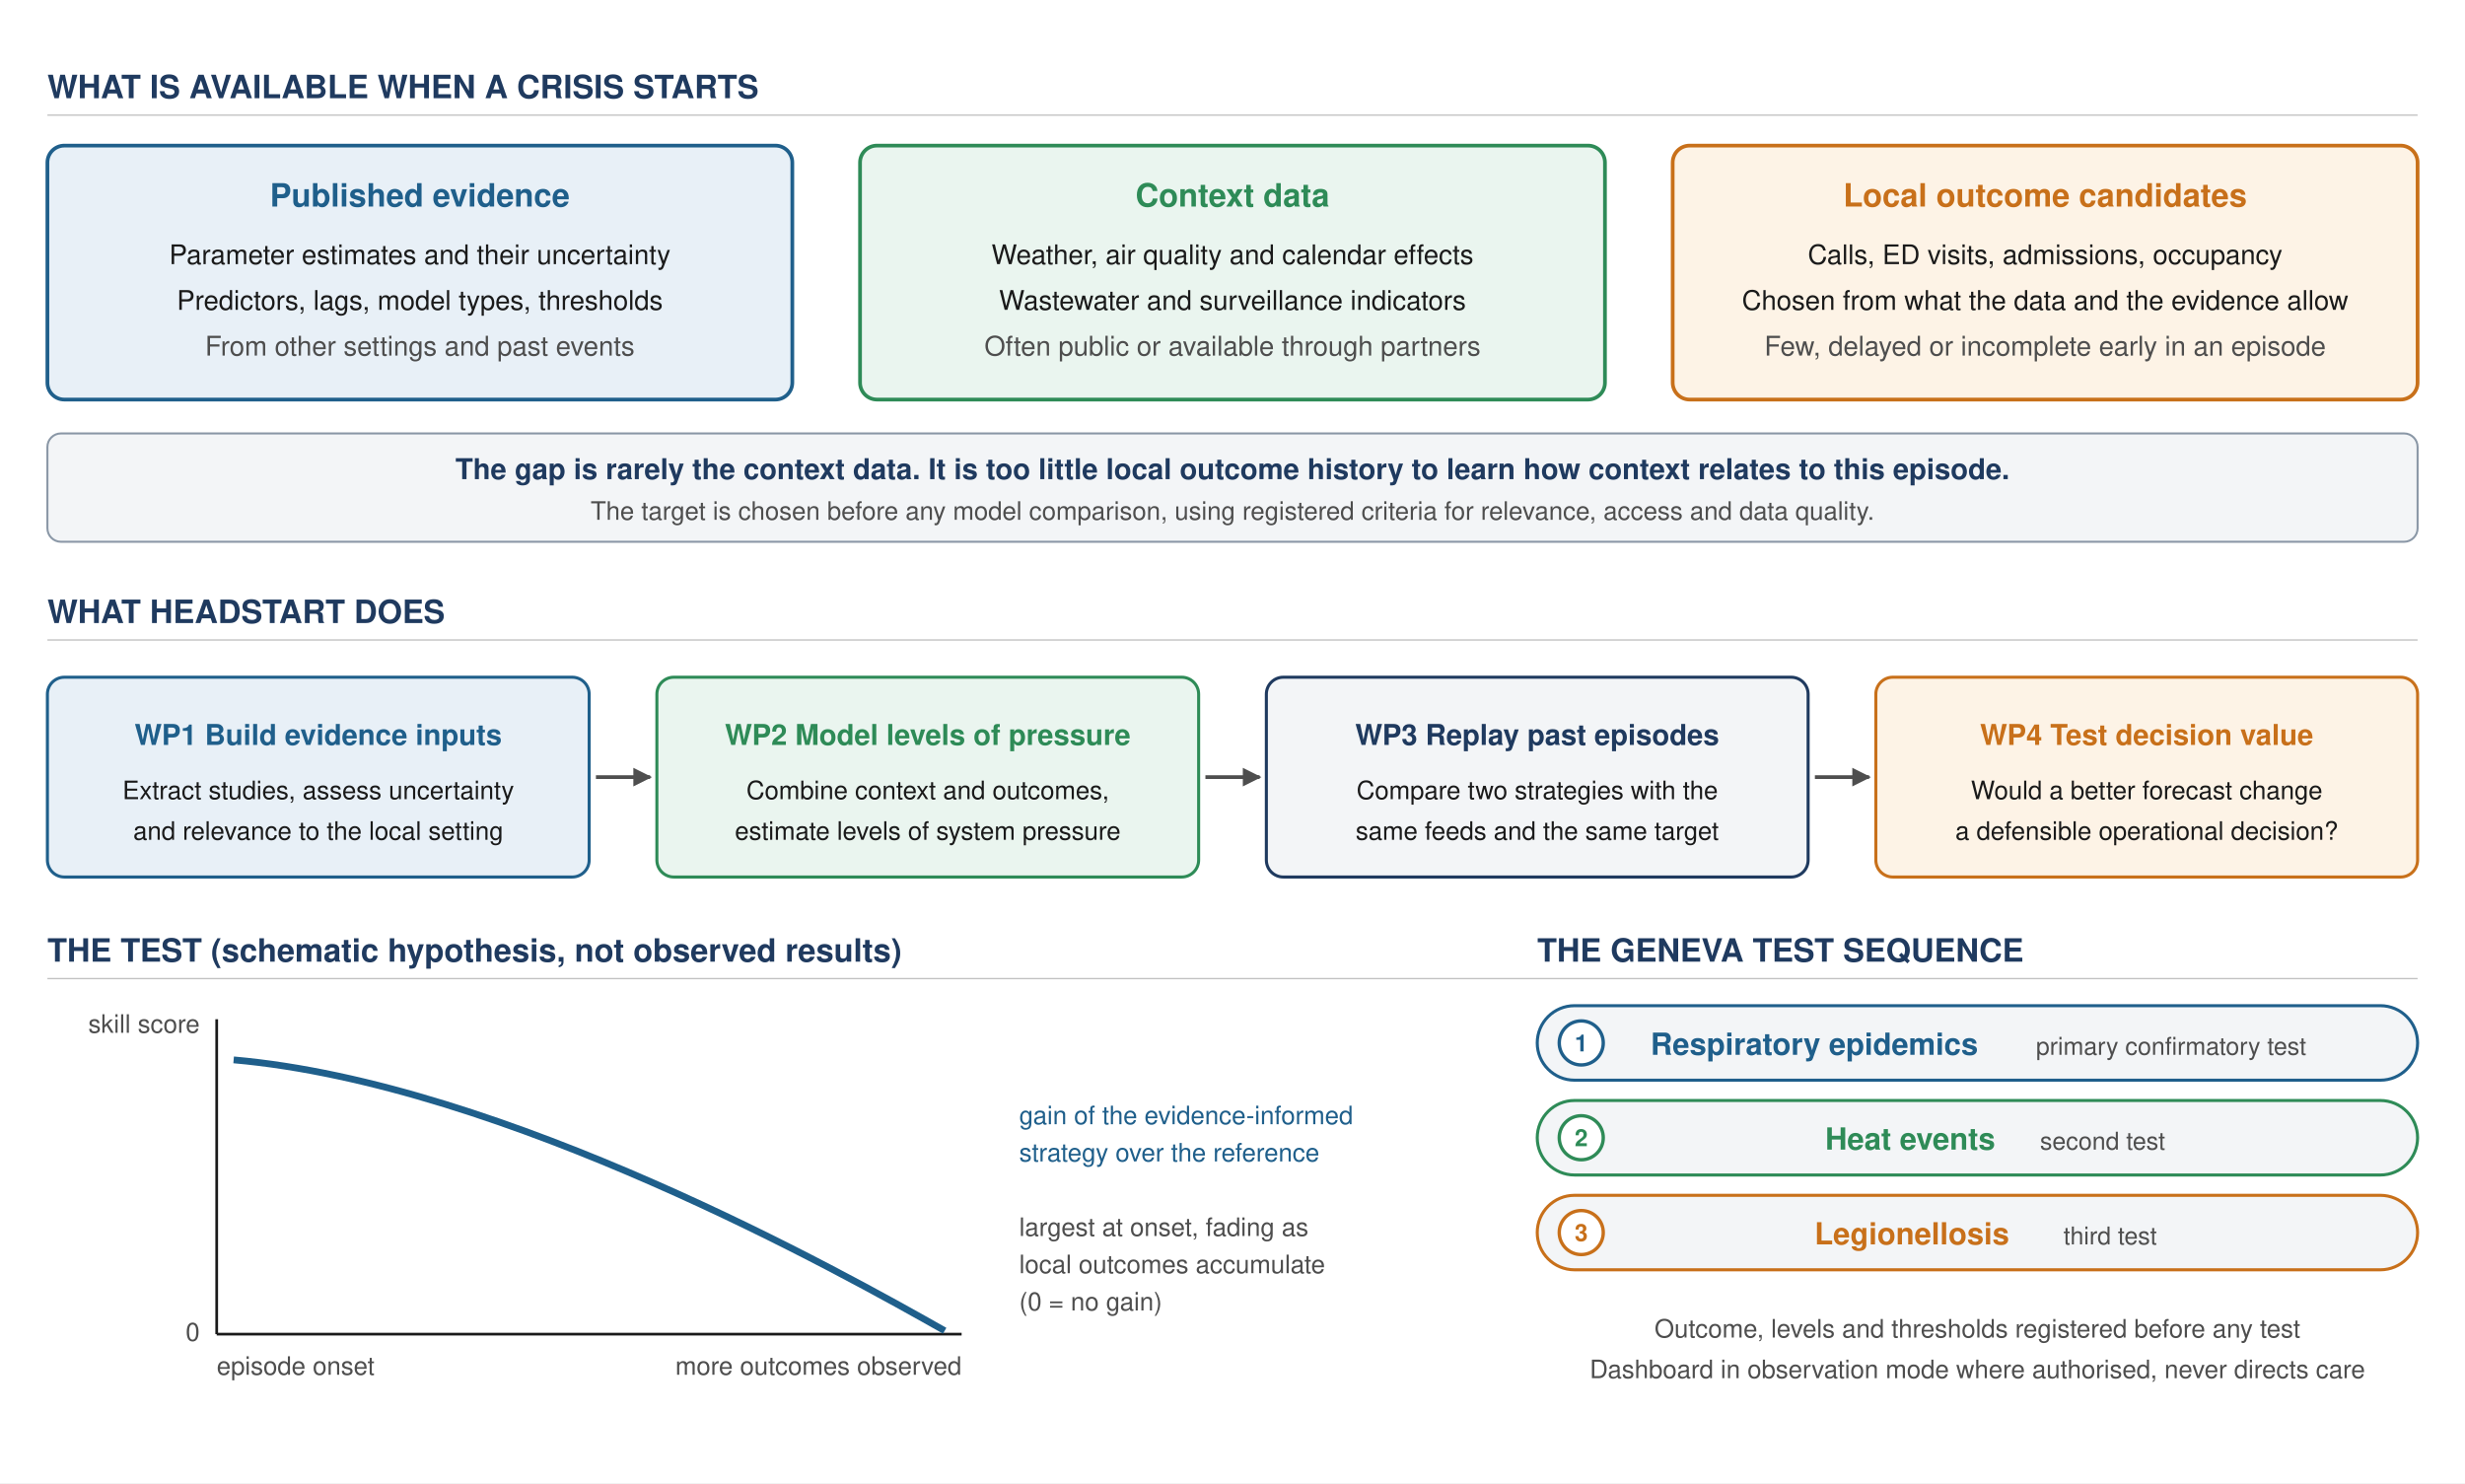
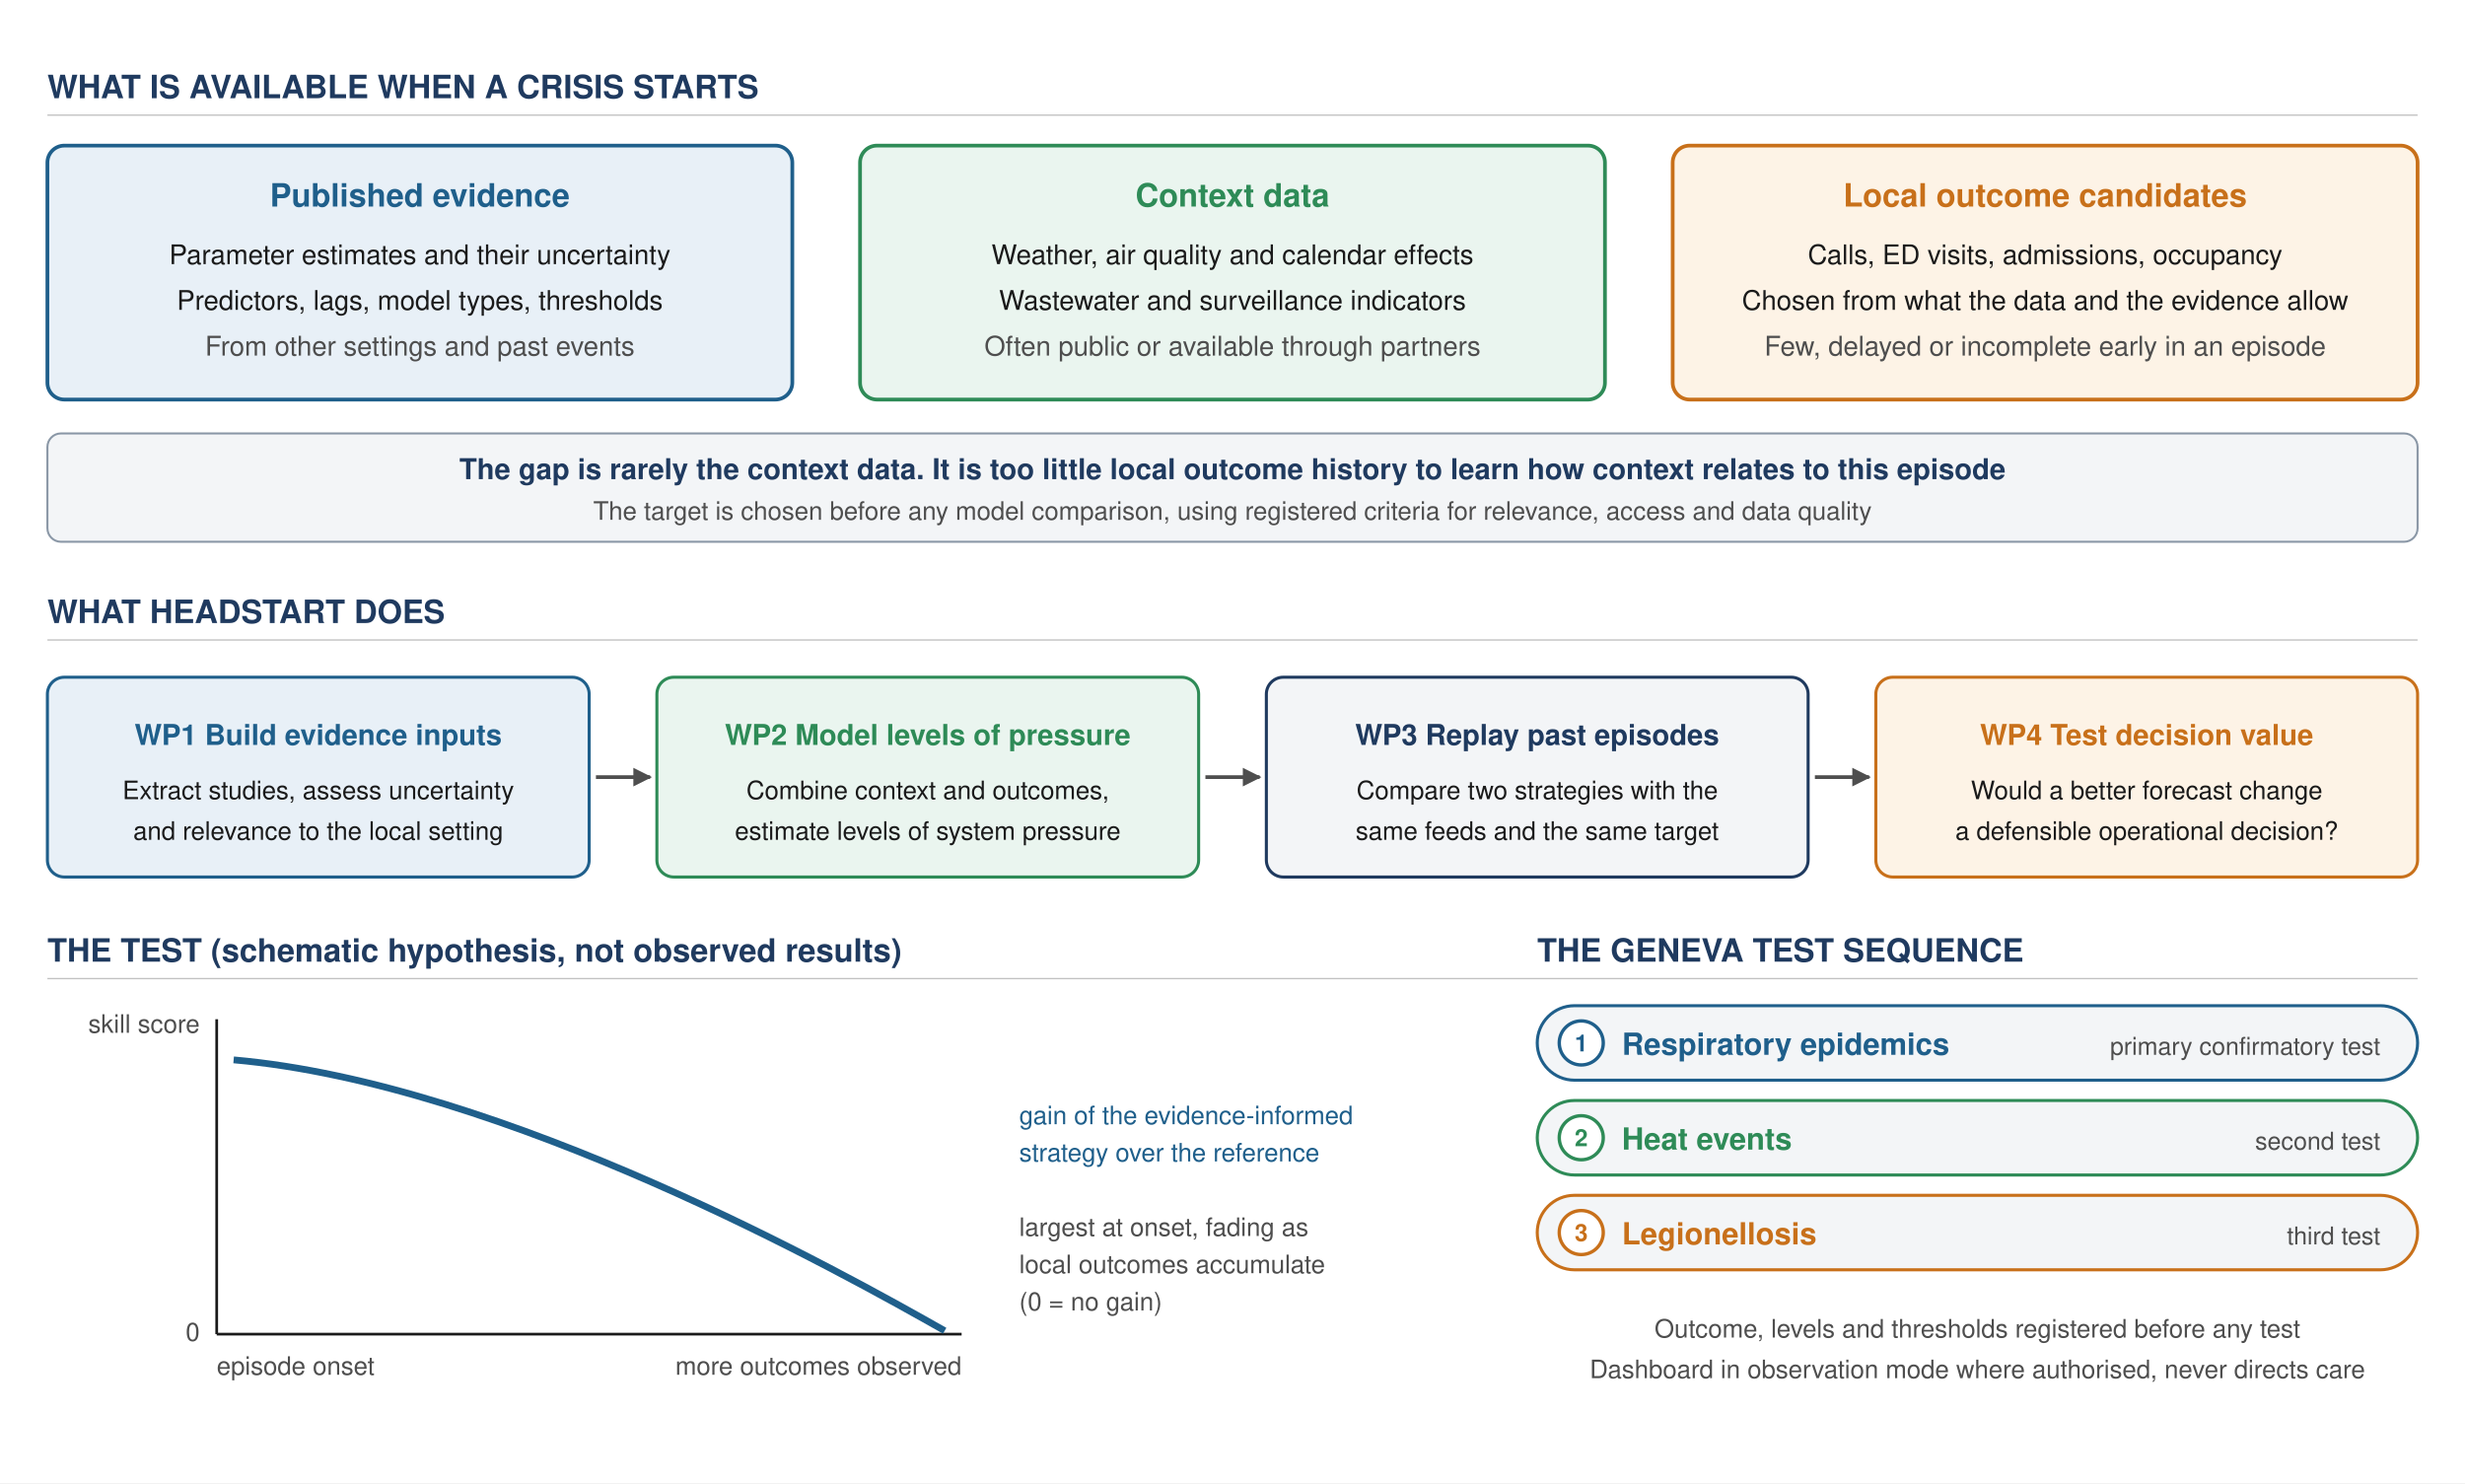
<svg xmlns="http://www.w3.org/2000/svg" width="1456" height="876" viewBox="0 0 1456 876">
  <defs>
    <marker id="a" viewBox="0 0 10 10" refX="9" refY="5" markerWidth="5" markerHeight="5" orient="auto-start-reverse">
      <path d="M 0 0 L 10 5 L 0 10 z" fill="#4e4e4e" />
    </marker>
  </defs>
  <rect width="1456" height="876" fill="white" />
  <g transform="translate(28,28)">
    <text x="0" y="30" font-family="Helvetica, Arial, sans-serif" font-size="19" fill="#1f3a5f" text-anchor="start" font-weight="bold" font-style="normal">WHAT IS AVAILABLE WHEN A CRISIS STARTS</text>
    <line x1="0" y1="40" x2="1400" y2="40" stroke="#9a9a9a" stroke-width="0.8" opacity="0.6" />
    <rect x="0" y="58" width="440" height="150" rx="10" fill="#e8f0f7" stroke="#1f5f8b" stroke-width="2.2" />
    <text x="220.0" y="94" font-family="Helvetica, Arial, sans-serif" font-size="19" fill="#1f5f8b" text-anchor="middle" font-weight="bold" font-style="normal">Published evidence</text>
    <text x="220.0" y="128" font-family="Helvetica, Arial, sans-serif" font-size="16" fill="#1a1a1a" text-anchor="middle" font-weight="normal" font-style="normal">Parameter estimates and their uncertainty</text>
    <text x="220.0" y="155" font-family="Helvetica, Arial, sans-serif" font-size="16" fill="#1a1a1a" text-anchor="middle" font-weight="normal" font-style="normal">Predictors, lags, model types, thresholds</text>
    <text x="220.0" y="182" font-family="Helvetica, Arial, sans-serif" font-size="16" fill="#4e4e4e" text-anchor="middle" font-weight="normal" font-style="normal">From other settings and past events</text>
    <rect x="480" y="58" width="440" height="150" rx="10" fill="#eaf5ef" stroke="#2e8b57" stroke-width="2.2" />
    <text x="700.0" y="94" font-family="Helvetica, Arial, sans-serif" font-size="19" fill="#2e8b57" text-anchor="middle" font-weight="bold" font-style="normal">Context data</text>
    <text x="700.0" y="128" font-family="Helvetica, Arial, sans-serif" font-size="16" fill="#1a1a1a" text-anchor="middle" font-weight="normal" font-style="normal">Weather, air quality and calendar effects</text>
    <text x="700.0" y="155" font-family="Helvetica, Arial, sans-serif" font-size="16" fill="#1a1a1a" text-anchor="middle" font-weight="normal" font-style="normal">Wastewater and surveillance indicators</text>
    <text x="700.0" y="182" font-family="Helvetica, Arial, sans-serif" font-size="16" fill="#4e4e4e" text-anchor="middle" font-weight="normal" font-style="normal">Often public or available through partners</text>
    <rect x="960" y="58" width="440" height="150" rx="10" fill="#fdf3e6" stroke="#c8701a" stroke-width="2.2" />
    <text x="1180.0" y="94" font-family="Helvetica, Arial, sans-serif" font-size="19" fill="#c8701a" text-anchor="middle" font-weight="bold" font-style="normal">Local outcome candidates</text>
    <text x="1180.0" y="128" font-family="Helvetica, Arial, sans-serif" font-size="16" fill="#1a1a1a" text-anchor="middle" font-weight="normal" font-style="normal">Calls, ED visits, admissions, occupancy</text>
    <text x="1180.0" y="155" font-family="Helvetica, Arial, sans-serif" font-size="16" fill="#1a1a1a" text-anchor="middle" font-weight="normal" font-style="normal">Chosen from what the data and the evidence allow</text>
    <text x="1180.0" y="182" font-family="Helvetica, Arial, sans-serif" font-size="16" fill="#4e4e4e" text-anchor="middle" font-weight="normal" font-style="normal">Few, delayed or incomplete early in an episode</text>
    <rect x="0" y="228" width="1400" height="64" rx="8" fill="#f3f5f7" stroke="#8a97a6" stroke-width="1.2" />
-     <text x="700.0" y="255" font-family="Helvetica, Arial, sans-serif" font-size="17" fill="#1f3a5f" text-anchor="middle" font-weight="bold" font-style="normal">The gap is rarely the context data. It is too little local outcome history to learn how context relates to this episode.</text>
-     <text x="700.0" y="279" font-family="Helvetica, Arial, sans-serif" font-size="15" fill="#4e4e4e" text-anchor="middle" font-weight="normal" font-style="normal">The target is chosen before any model comparison, using registered criteria for relevance, access and data quality.</text>
+     <text x="700.0" y="255" font-family="Helvetica, Arial, sans-serif" font-size="17" fill="#1f3a5f" text-anchor="middle" font-weight="bold" font-style="normal">The gap is rarely the context data. It is too little local outcome history to learn how context relates to this episode</text>
+     <text x="700.0" y="279" font-family="Helvetica, Arial, sans-serif" font-size="15" fill="#4e4e4e" text-anchor="middle" font-weight="normal" font-style="normal">The target is chosen before any model comparison, using registered criteria for relevance, access and data quality</text>
    <text x="0" y="340" font-family="Helvetica, Arial, sans-serif" font-size="19" fill="#1f3a5f" text-anchor="start" font-weight="bold" font-style="normal">WHAT HEADSTART DOES</text>
    <line x1="0" y1="350" x2="1400" y2="350" stroke="#9a9a9a" stroke-width="0.8" opacity="0.6" />
    <rect x="0" y="372" width="320" height="118" rx="10" fill="#e8f0f7" stroke="#1f5f8b" stroke-width="1.8" />
    <text x="160.0" y="412" font-family="Helvetica, Arial, sans-serif" font-size="17" fill="#1f5f8b" text-anchor="middle" font-weight="bold" font-style="normal">WP1  Build evidence inputs</text>
    <text x="160.0" y="444" font-family="Helvetica, Arial, sans-serif" font-size="15" fill="#1a1a1a" text-anchor="middle" font-weight="normal" font-style="normal">Extract studies, assess uncertainty</text>
    <text x="160.0" y="468" font-family="Helvetica, Arial, sans-serif" font-size="15" fill="#1a1a1a" text-anchor="middle" font-weight="normal" font-style="normal">and relevance to the local setting</text>
    <line x1="324" y1="431.0" x2="356" y2="431.0" stroke="#4e4e4e" stroke-width="2.2" marker-end="url(#a)" />
    <rect x="360" y="372" width="320" height="118" rx="10" fill="#eaf5ef" stroke="#2e8b57" stroke-width="1.8" />
    <text x="520.0" y="412" font-family="Helvetica, Arial, sans-serif" font-size="17" fill="#2e8b57" text-anchor="middle" font-weight="bold" font-style="normal">WP2  Model levels of pressure</text>
    <text x="520.0" y="444" font-family="Helvetica, Arial, sans-serif" font-size="15" fill="#1a1a1a" text-anchor="middle" font-weight="normal" font-style="normal">Combine context and outcomes,</text>
    <text x="520.0" y="468" font-family="Helvetica, Arial, sans-serif" font-size="15" fill="#1a1a1a" text-anchor="middle" font-weight="normal" font-style="normal">estimate levels of system pressure</text>
    <line x1="684" y1="431.0" x2="716" y2="431.0" stroke="#4e4e4e" stroke-width="2.2" marker-end="url(#a)" />
    <rect x="720" y="372" width="320" height="118" rx="10" fill="#f3f5f7" stroke="#1f3a5f" stroke-width="1.8" />
    <text x="880.0" y="412" font-family="Helvetica, Arial, sans-serif" font-size="17" fill="#1f3a5f" text-anchor="middle" font-weight="bold" font-style="normal">WP3  Replay past episodes</text>
    <text x="880.0" y="444" font-family="Helvetica, Arial, sans-serif" font-size="15" fill="#1a1a1a" text-anchor="middle" font-weight="normal" font-style="normal">Compare two strategies with the</text>
    <text x="880.0" y="468" font-family="Helvetica, Arial, sans-serif" font-size="15" fill="#1a1a1a" text-anchor="middle" font-weight="normal" font-style="normal">same feeds and the same target</text>
    <line x1="1044" y1="431.0" x2="1076" y2="431.0" stroke="#4e4e4e" stroke-width="2.2" marker-end="url(#a)" />
    <rect x="1080" y="372" width="320" height="118" rx="10" fill="#fdf3e6" stroke="#c8701a" stroke-width="1.8" />
    <text x="1240.0" y="412" font-family="Helvetica, Arial, sans-serif" font-size="17" fill="#c8701a" text-anchor="middle" font-weight="bold" font-style="normal">WP4  Test decision value</text>
    <text x="1240.0" y="444" font-family="Helvetica, Arial, sans-serif" font-size="15" fill="#1a1a1a" text-anchor="middle" font-weight="normal" font-style="normal">Would a better forecast change</text>
    <text x="1240.0" y="468" font-family="Helvetica, Arial, sans-serif" font-size="15" fill="#1a1a1a" text-anchor="middle" font-weight="normal" font-style="normal">a defensible operational decision?</text>
    <text x="0" y="540" font-family="Helvetica, Arial, sans-serif" font-size="19" fill="#1f3a5f" text-anchor="start" font-weight="bold" font-style="normal">THE TEST (schematic hypothesis, not observed results)</text>
    <line x1="0" y1="550" x2="1400" y2="550" stroke="#9a9a9a" stroke-width="0.8" opacity="0.6" />
    <line x1="100" y1="760" x2="540" y2="760" stroke="#1a1a1a" stroke-width="1.6" />
    <line x1="100" y1="574" x2="100" y2="760" stroke="#1a1a1a" stroke-width="1.6" />
    <path d="M 110 598 C 270 612 470 724 530 758" fill="none" stroke="#1f5f8b" stroke-width="4" />
    <text x="90" y="582" font-family="Helvetica, Arial, sans-serif" font-size="15" fill="#4e4e4e" text-anchor="end" font-weight="normal" font-style="normal">skill score</text>
    <text x="90" y="764" font-family="Helvetica, Arial, sans-serif" font-size="15" fill="#4e4e4e" text-anchor="end" font-weight="normal" font-style="normal">0</text>
    <text x="100" y="784" font-family="Helvetica, Arial, sans-serif" font-size="15" fill="#4e4e4e" text-anchor="start" font-weight="normal" font-style="normal">episode onset</text>
    <text x="540" y="784" font-family="Helvetica, Arial, sans-serif" font-size="15" fill="#4e4e4e" text-anchor="end" font-weight="normal" font-style="normal">more outcomes observed</text>
    <text x="574" y="636" font-family="Helvetica, Arial, sans-serif" font-size="15" fill="#1f5f8b" text-anchor="start" font-weight="normal" font-style="normal">gain of the evidence-informed</text>
    <text x="574" y="658" font-family="Helvetica, Arial, sans-serif" font-size="15" fill="#1f5f8b" text-anchor="start" font-weight="normal" font-style="normal">strategy over the reference</text>
    <text x="574" y="702" font-family="Helvetica, Arial, sans-serif" font-size="15" fill="#4e4e4e" text-anchor="start" font-weight="normal" font-style="normal">largest at onset, fading as</text>
    <text x="574" y="724" font-family="Helvetica, Arial, sans-serif" font-size="15" fill="#4e4e4e" text-anchor="start" font-weight="normal" font-style="normal">local outcomes accumulate</text>
    <text x="574" y="746" font-family="Helvetica, Arial, sans-serif" font-size="15" fill="#4e4e4e" text-anchor="start" font-weight="normal" font-style="normal">(0 = no gain)</text>
    <text x="880" y="540" font-family="Helvetica, Arial, sans-serif" font-size="19" fill="#1f3a5f" text-anchor="start" font-weight="bold" font-style="normal">THE GENEVA TEST SEQUENCE</text>
    <rect x="880" y="566" width="520" height="44" rx="22" fill="#f3f5f7" stroke="#1f5f8b" stroke-width="1.8" />
    <circle cx="906" cy="588" r="13" fill="white" stroke="#1f5f8b" stroke-width="2" />
    <text x="906" y="593" font-family="Helvetica, Arial, sans-serif" font-size="14" fill="#1f5f8b" text-anchor="middle" font-weight="bold" font-style="normal">1</text>
-     <text x="946.91" y="595" font-family="Helvetica, Arial, sans-serif" font-size="18" fill="#1f5f8b" text-anchor="start" font-weight="bold" font-style="normal">Respiratory epidemics</text>
-     <text x="1174.59" y="595" font-family="Helvetica, Arial, sans-serif" font-size="14.5" fill="#4e4e4e" text-anchor="start" font-weight="normal" font-style="normal">primary confirmatory test</text>
+     <text x="930" y="595" font-family="Helvetica, Arial, sans-serif" font-size="18" fill="#1f5f8b" text-anchor="start" font-weight="bold" font-style="normal">Respiratory epidemics</text>
+     <text x="1378" y="595" font-family="Helvetica, Arial, sans-serif" font-size="14.5" fill="#4e4e4e" text-anchor="end" font-weight="normal" font-style="normal">primary confirmatory test</text>
    <rect x="880" y="622" width="520" height="44" rx="22" fill="#f3f5f7" stroke="#2e8b57" stroke-width="1.8" />
    <circle cx="906" cy="644" r="13" fill="white" stroke="#2e8b57" stroke-width="2" />
    <text x="906" y="649" font-family="Helvetica, Arial, sans-serif" font-size="14" fill="#2e8b57" text-anchor="middle" font-weight="bold" font-style="normal">2</text>
-     <text x="1050.09" y="651" font-family="Helvetica, Arial, sans-serif" font-size="18" fill="#2e8b57" text-anchor="start" font-weight="bold" font-style="normal">Heat events</text>
-     <text x="1176.97" y="651" font-family="Helvetica, Arial, sans-serif" font-size="14.5" fill="#4e4e4e" text-anchor="start" font-weight="normal" font-style="normal">second test</text>
+     <text x="930" y="651" font-family="Helvetica, Arial, sans-serif" font-size="18" fill="#2e8b57" text-anchor="start" font-weight="bold" font-style="normal">Heat events</text>
+     <text x="1378" y="651" font-family="Helvetica, Arial, sans-serif" font-size="14.5" fill="#4e4e4e" text-anchor="end" font-weight="normal" font-style="normal">second test</text>
    <rect x="880" y="678" width="520" height="44" rx="22" fill="#f3f5f7" stroke="#c8701a" stroke-width="1.8" />
    <circle cx="906" cy="700" r="13" fill="white" stroke="#c8701a" stroke-width="2" />
    <text x="906" y="705" font-family="Helvetica, Arial, sans-serif" font-size="14" fill="#c8701a" text-anchor="middle" font-weight="bold" font-style="normal">3</text>
-     <text x="1043.78" y="707" font-family="Helvetica, Arial, sans-serif" font-size="18" fill="#c8701a" text-anchor="start" font-weight="bold" font-style="normal">Legionellosis</text>
-     <text x="1190.82" y="707" font-family="Helvetica, Arial, sans-serif" font-size="14.5" fill="#4e4e4e" text-anchor="start" font-weight="normal" font-style="normal">third test</text>
+     <text x="930" y="707" font-family="Helvetica, Arial, sans-serif" font-size="18" fill="#c8701a" text-anchor="start" font-weight="bold" font-style="normal">Legionellosis</text>
+     <text x="1378" y="707" font-family="Helvetica, Arial, sans-serif" font-size="14.5" fill="#4e4e4e" text-anchor="end" font-weight="normal" font-style="normal">third test</text>
    <text x="1140" y="762" font-family="Helvetica, Arial, sans-serif" font-size="15" fill="#4e4e4e" text-anchor="middle" font-weight="normal" font-style="normal">Outcome, levels and thresholds registered before any test</text>
    <text x="1140" y="786" font-family="Helvetica, Arial, sans-serif" font-size="15" fill="#4e4e4e" text-anchor="middle" font-weight="normal" font-style="normal">Dashboard in observation mode where authorised, never directs care</text>
  </g>
</svg>
